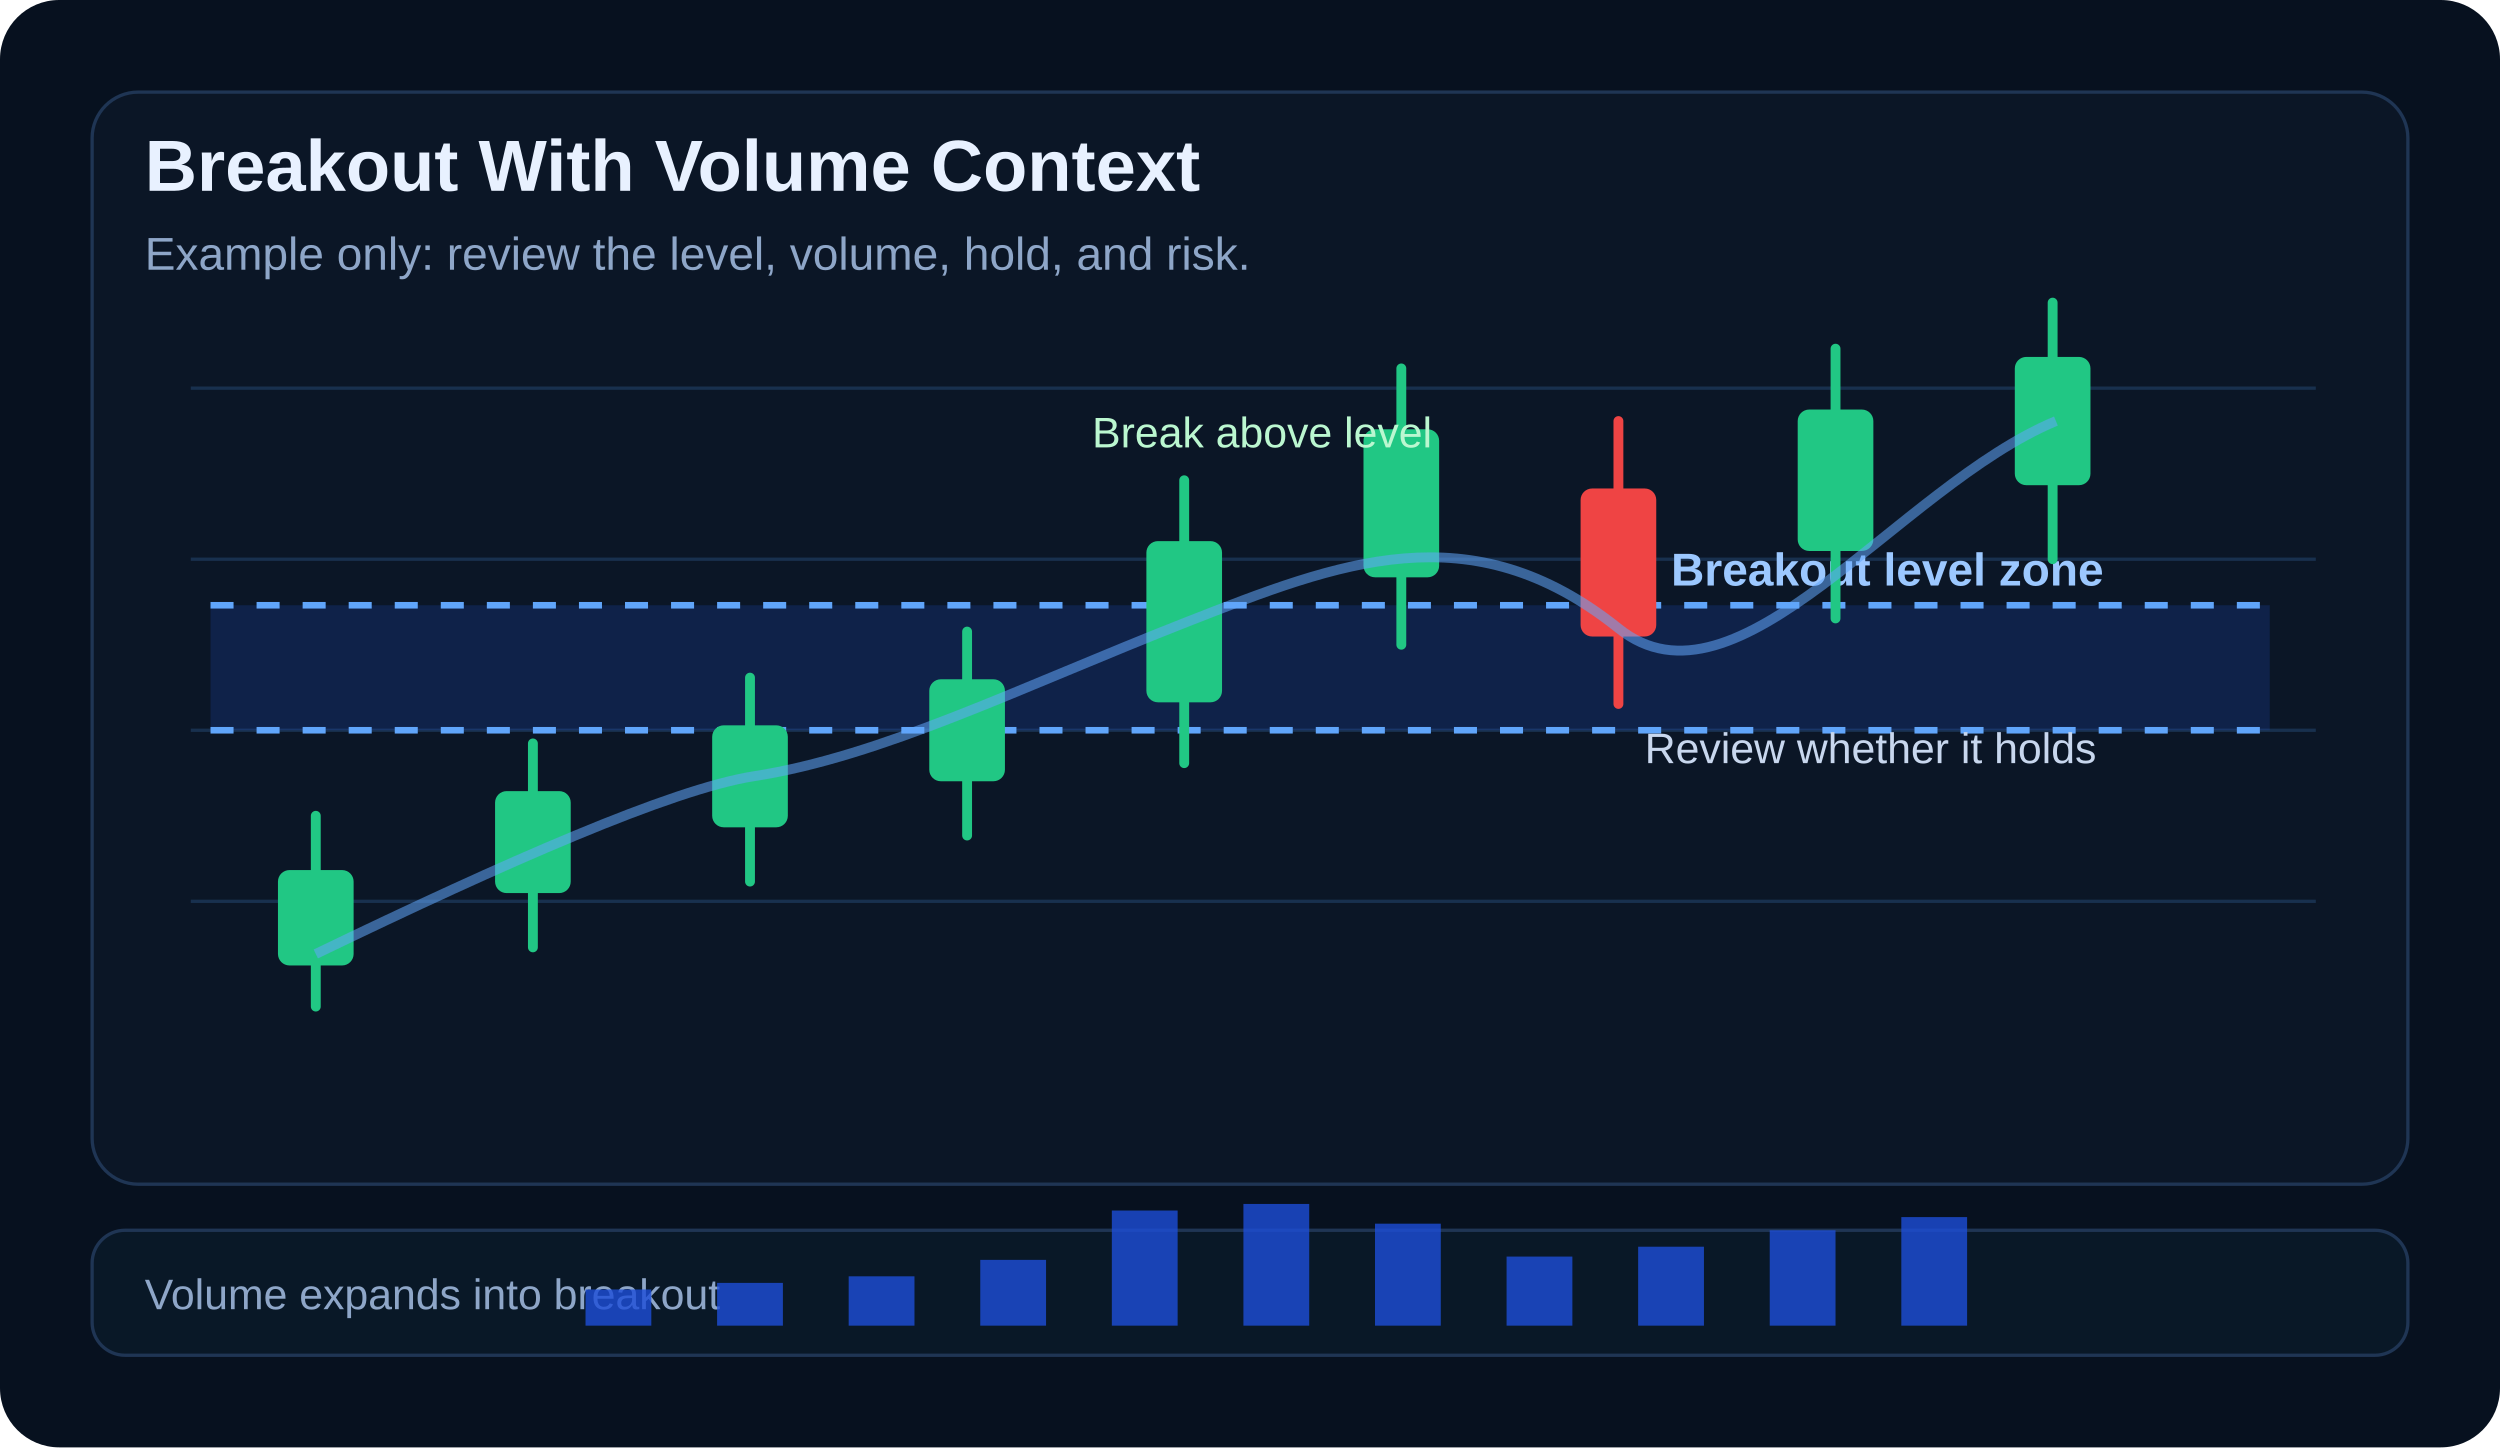
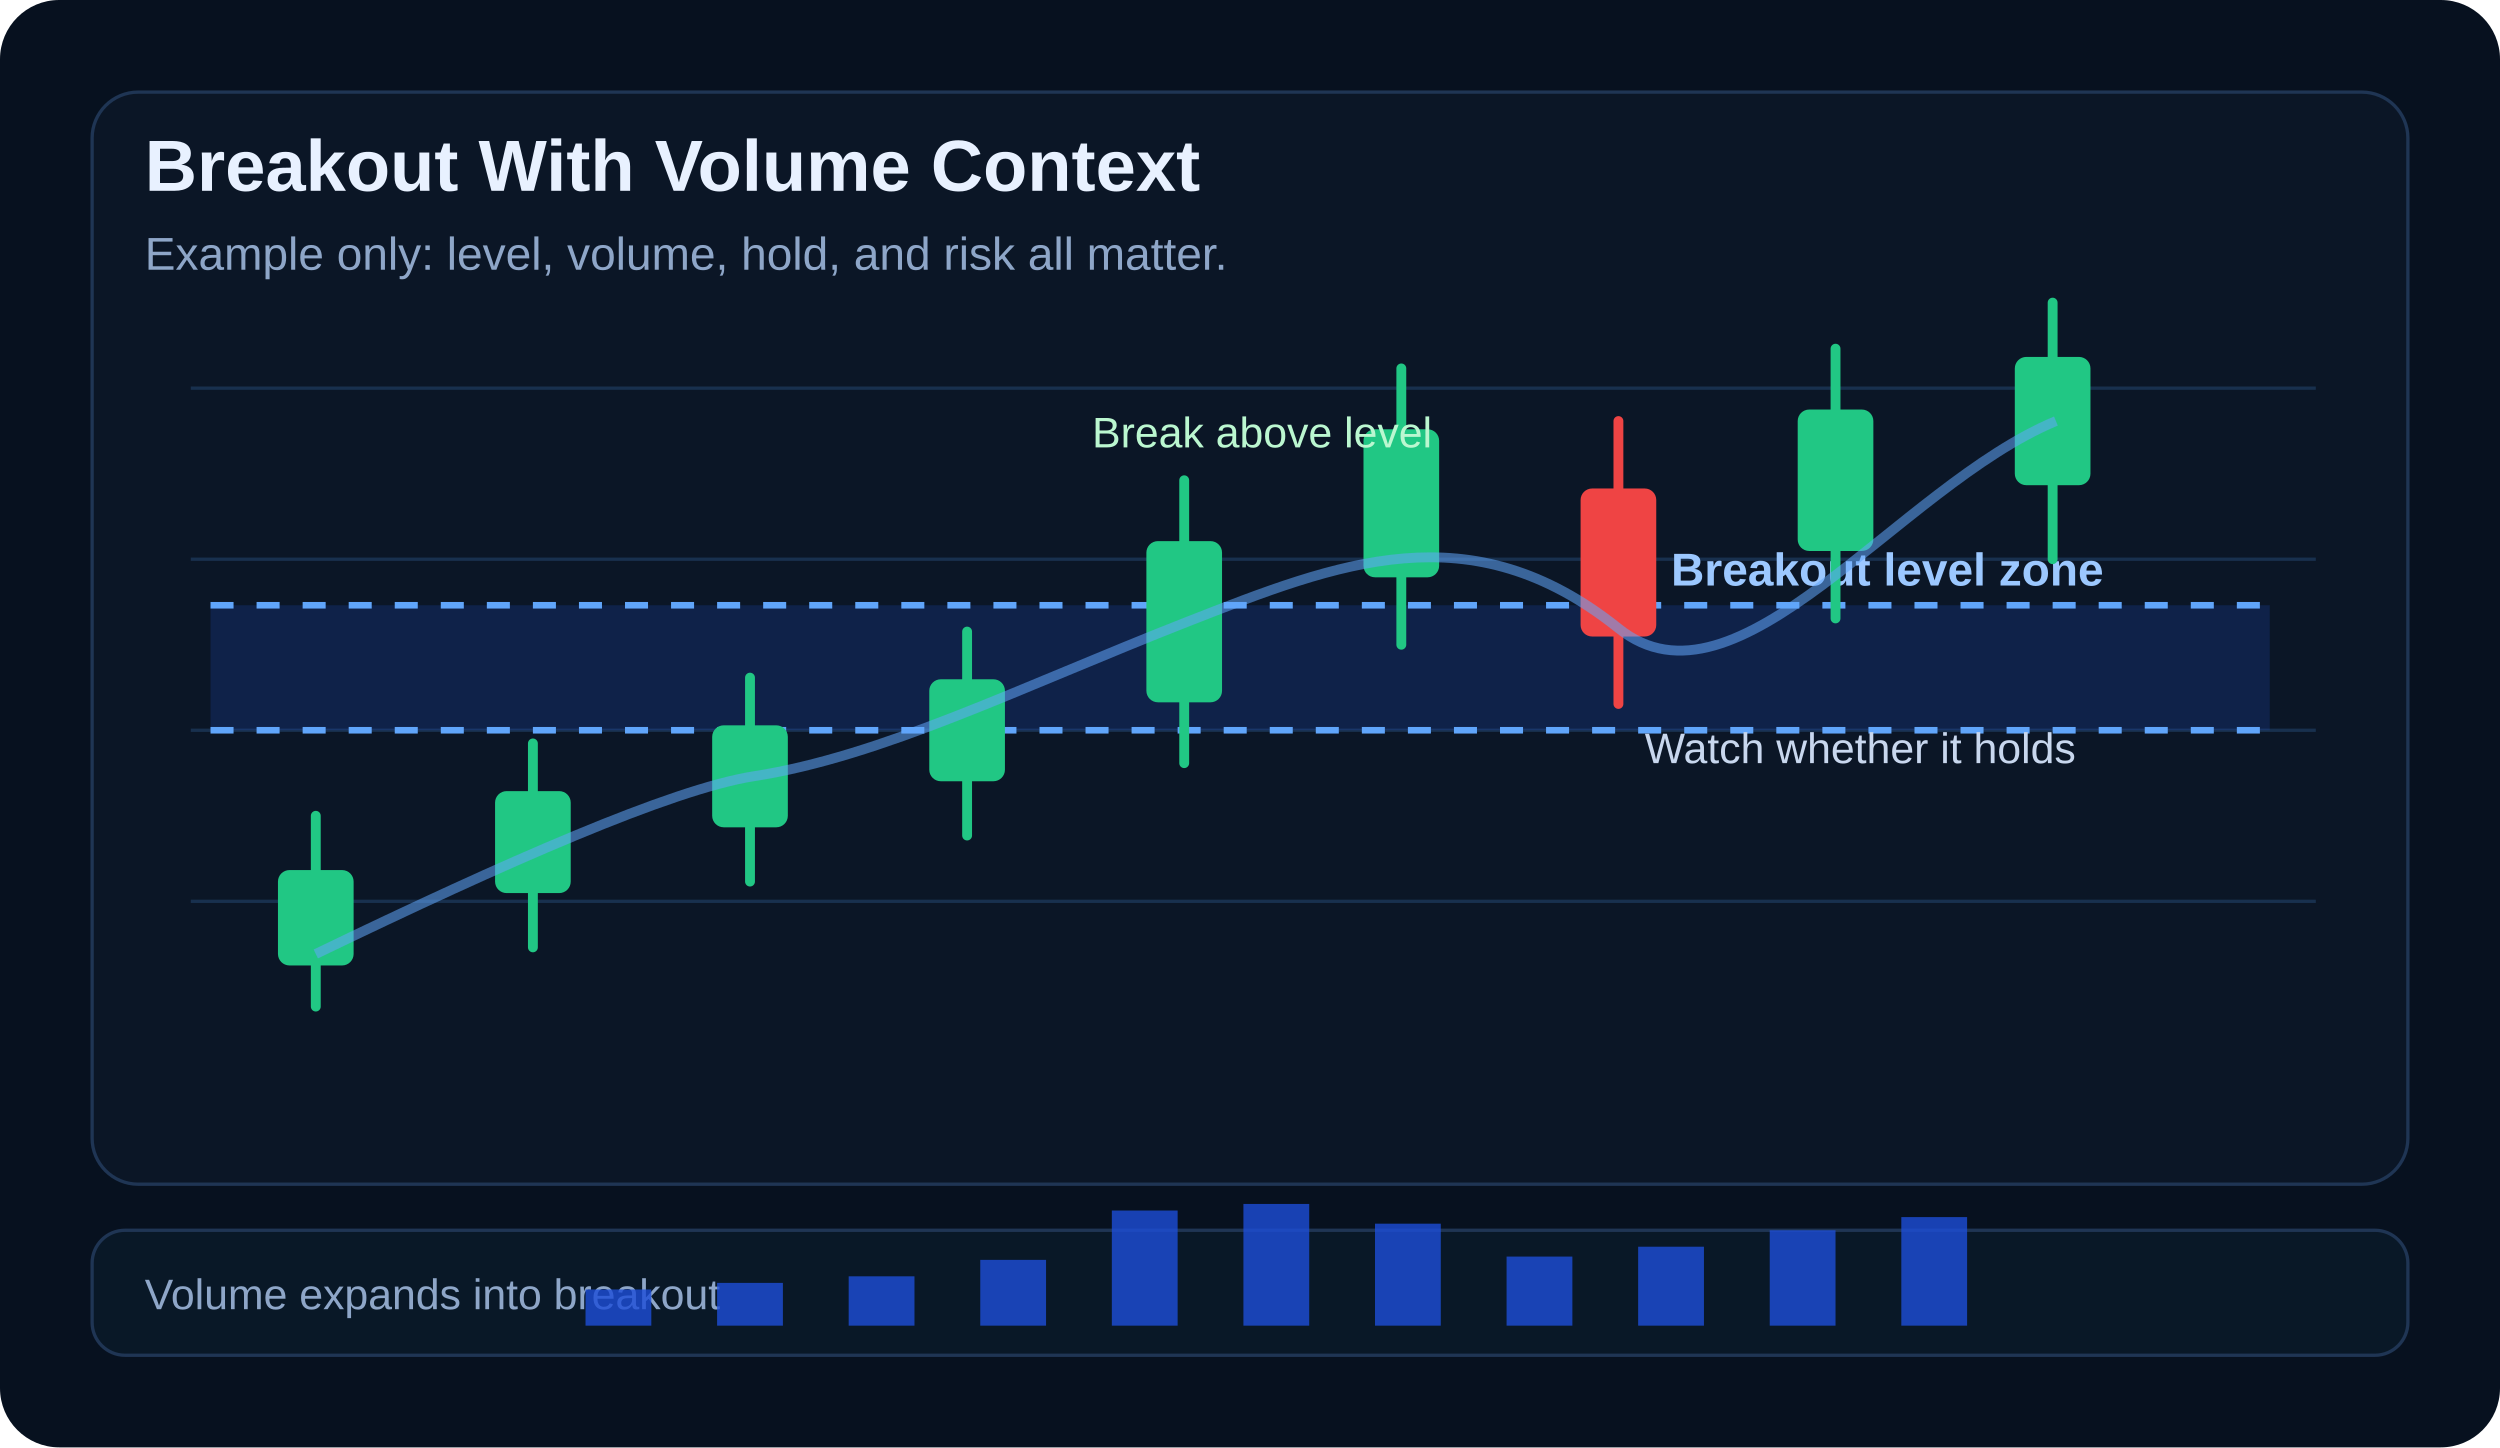
<svg xmlns="http://www.w3.org/2000/svg" viewBox="0 0 760 440" role="img" aria-labelledby="title desc">
  <rect width="760" height="440" rx="18" fill="#07111f" />
  <rect x="28" y="28" width="704" height="332" rx="14" fill="#0b1626" stroke="#1f3554" />
  <text x="44" y="58" fill="#e8f1ff" font-family="Arial, sans-serif" font-size="22" font-weight="700">Breakout With Volume Context</text>
-   <text x="44" y="82" fill="#8ea6c8" font-family="Arial, sans-serif" font-size="14">Example only: review the level, volume, hold, and risk.</text>
+   <text x="44" y="82" fill="#8ea6c8" font-family="Arial, sans-serif" font-size="14">Example only: level, volume, hold, and risk all matter.</text>
  <g stroke="#18304e" stroke-width="1">
    <line x1="58" y1="118" x2="704" y2="118" />
    <line x1="58" y1="170" x2="704" y2="170" />
    <line x1="58" y1="222" x2="704" y2="222" />
    <line x1="58" y1="274" x2="704" y2="274" />
  </g>
  <rect x="64" y="184" width="626" height="38" fill="#1d4ed8" opacity=".2" />
  <line x1="64" y1="184" x2="690" y2="184" stroke="#60a5fa" stroke-width="2" stroke-dasharray="7 7" />
  <line x1="64" y1="222" x2="690" y2="222" stroke="#60a5fa" stroke-width="2" stroke-dasharray="7 7" />
  <text x="508" y="178" fill="#9cc8ff" font-family="Arial, sans-serif" font-size="14" font-weight="700">Breakout level zone</text>
  <g stroke-linecap="round" stroke-width="3">
    <g stroke="#21c784" fill="#21c784">
      <line x1="96" y1="248" x2="96" y2="306" />
      <rect x="86" y="266" width="20" height="26" rx="2" />
      <line x1="162" y1="226" x2="162" y2="288" />
      <rect x="152" y="242" width="20" height="28" rx="2" />
      <line x1="228" y1="206" x2="228" y2="268" />
      <rect x="218" y="222" width="20" height="28" rx="2" />
      <line x1="294" y1="192" x2="294" y2="254" />
      <rect x="284" y="208" width="20" height="28" rx="2" />
      <line x1="360" y1="146" x2="360" y2="232" />
      <rect x="350" y="166" width="20" height="46" rx="2" />
      <line x1="426" y1="112" x2="426" y2="196" />
      <rect x="416" y="132" width="20" height="42" rx="2" />
      <line x1="558" y1="106" x2="558" y2="188" />
      <rect x="548" y="126" width="20" height="40" rx="2" />
      <line x1="624" y1="92" x2="624" y2="170" />
      <rect x="614" y="110" width="20" height="36" rx="2" />
    </g>
    <g stroke="#ef4444" fill="#ef4444">
      <line x1="492" y1="128" x2="492" y2="214" />
      <rect x="482" y="150" width="20" height="42" rx="2" />
    </g>
  </g>
  <path d="M96 290 C154 262 204 240 229 236 C268 230 310 209 361 189 C407 171 447 155 492 191 C528 220 577 148 625 128" fill="none" stroke="#60a5fa" stroke-width="3" opacity=".55" />
  <text x="332" y="136" fill="#bbf7d0" font-family="Arial, sans-serif" font-size="13">Break above level</text>
-   <text x="500" y="232" fill="#c8d7ee" font-family="Arial, sans-serif" font-size="13">Review whether it holds</text>
+   <text x="500" y="232" fill="#c8d7ee" font-family="Arial, sans-serif" font-size="13">Watch whether it holds</text>
  <rect x="28" y="374" width="704" height="38" rx="10" fill="#091827" stroke="#1f3554" />
  <text x="44" y="398" fill="#8ea6c8" font-family="Arial, sans-serif" font-size="13">Volume expands into breakout</text>
  <g fill="#1d4ed8" opacity=".8">
    <rect x="178" y="392" width="20" height="11" />
    <rect x="218" y="390" width="20" height="13" />
    <rect x="258" y="388" width="20" height="15" />
    <rect x="298" y="383" width="20" height="20" />
    <rect x="338" y="368" width="20" height="35" />
    <rect x="378" y="366" width="20" height="37" />
    <rect x="418" y="372" width="20" height="31" />
    <rect x="458" y="382" width="20" height="21" />
    <rect x="498" y="379" width="20" height="24" />
    <rect x="538" y="374" width="20" height="29" />
    <rect x="578" y="370" width="20" height="33" />
  </g>
</svg>
